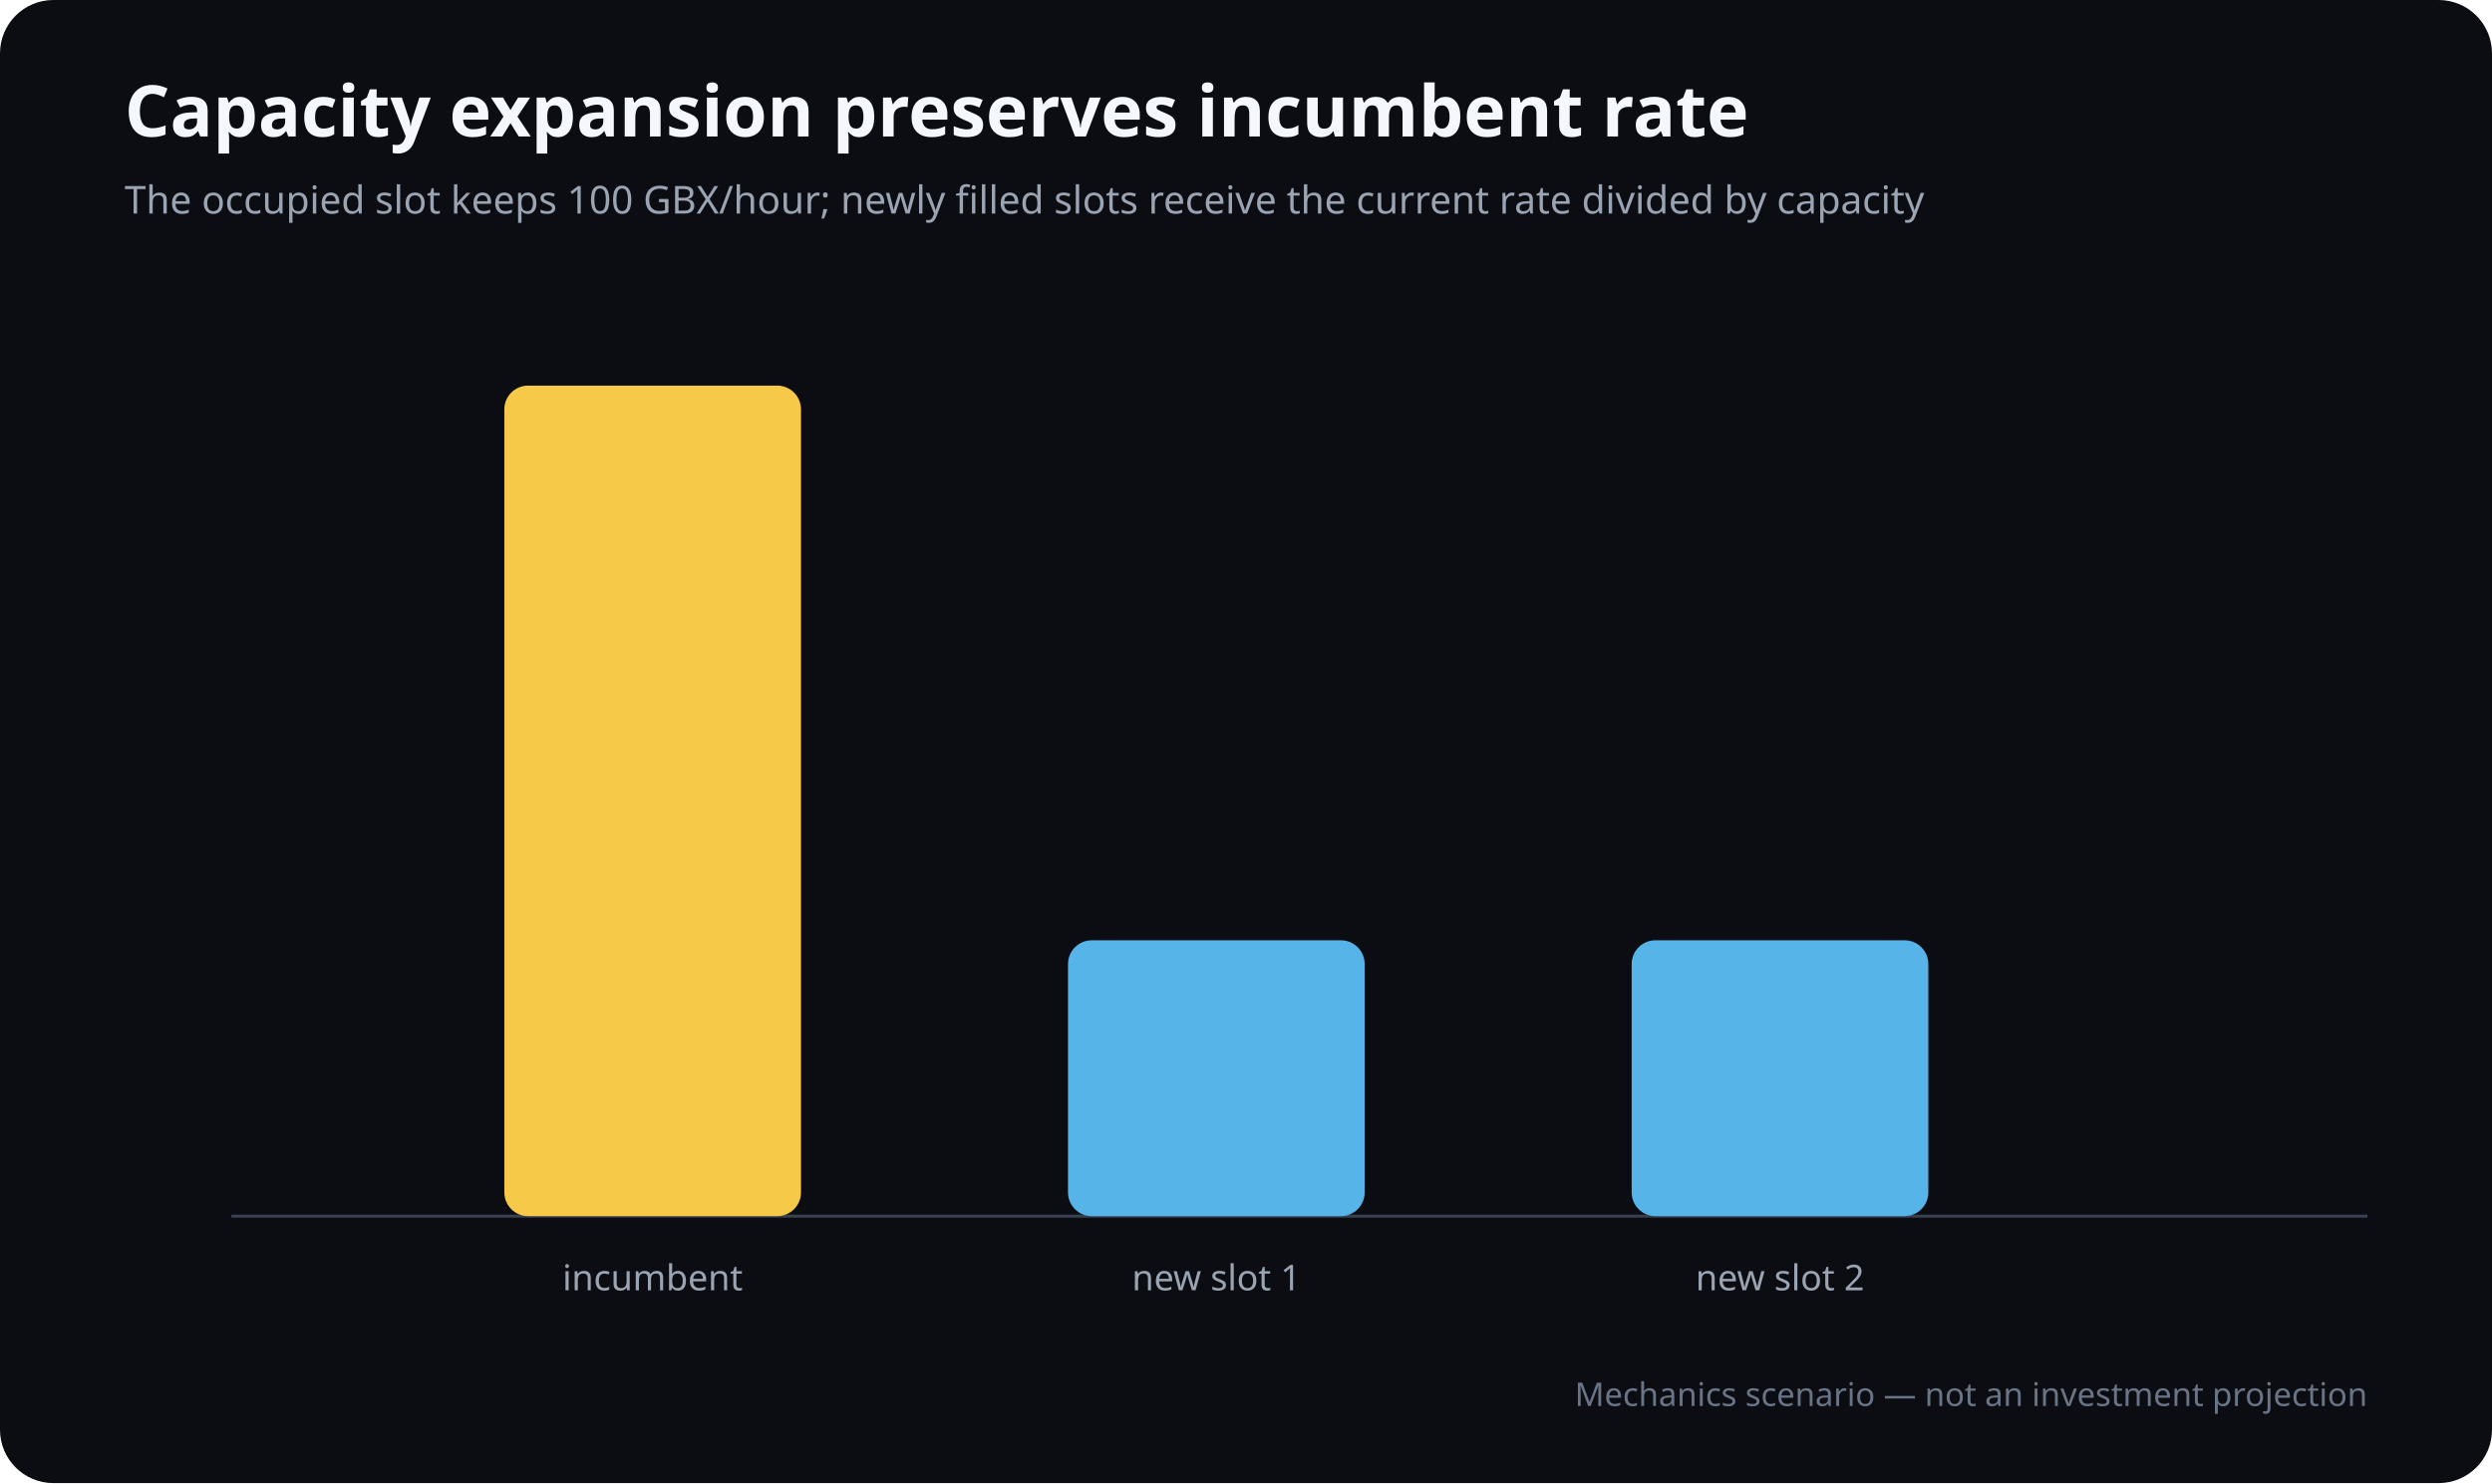
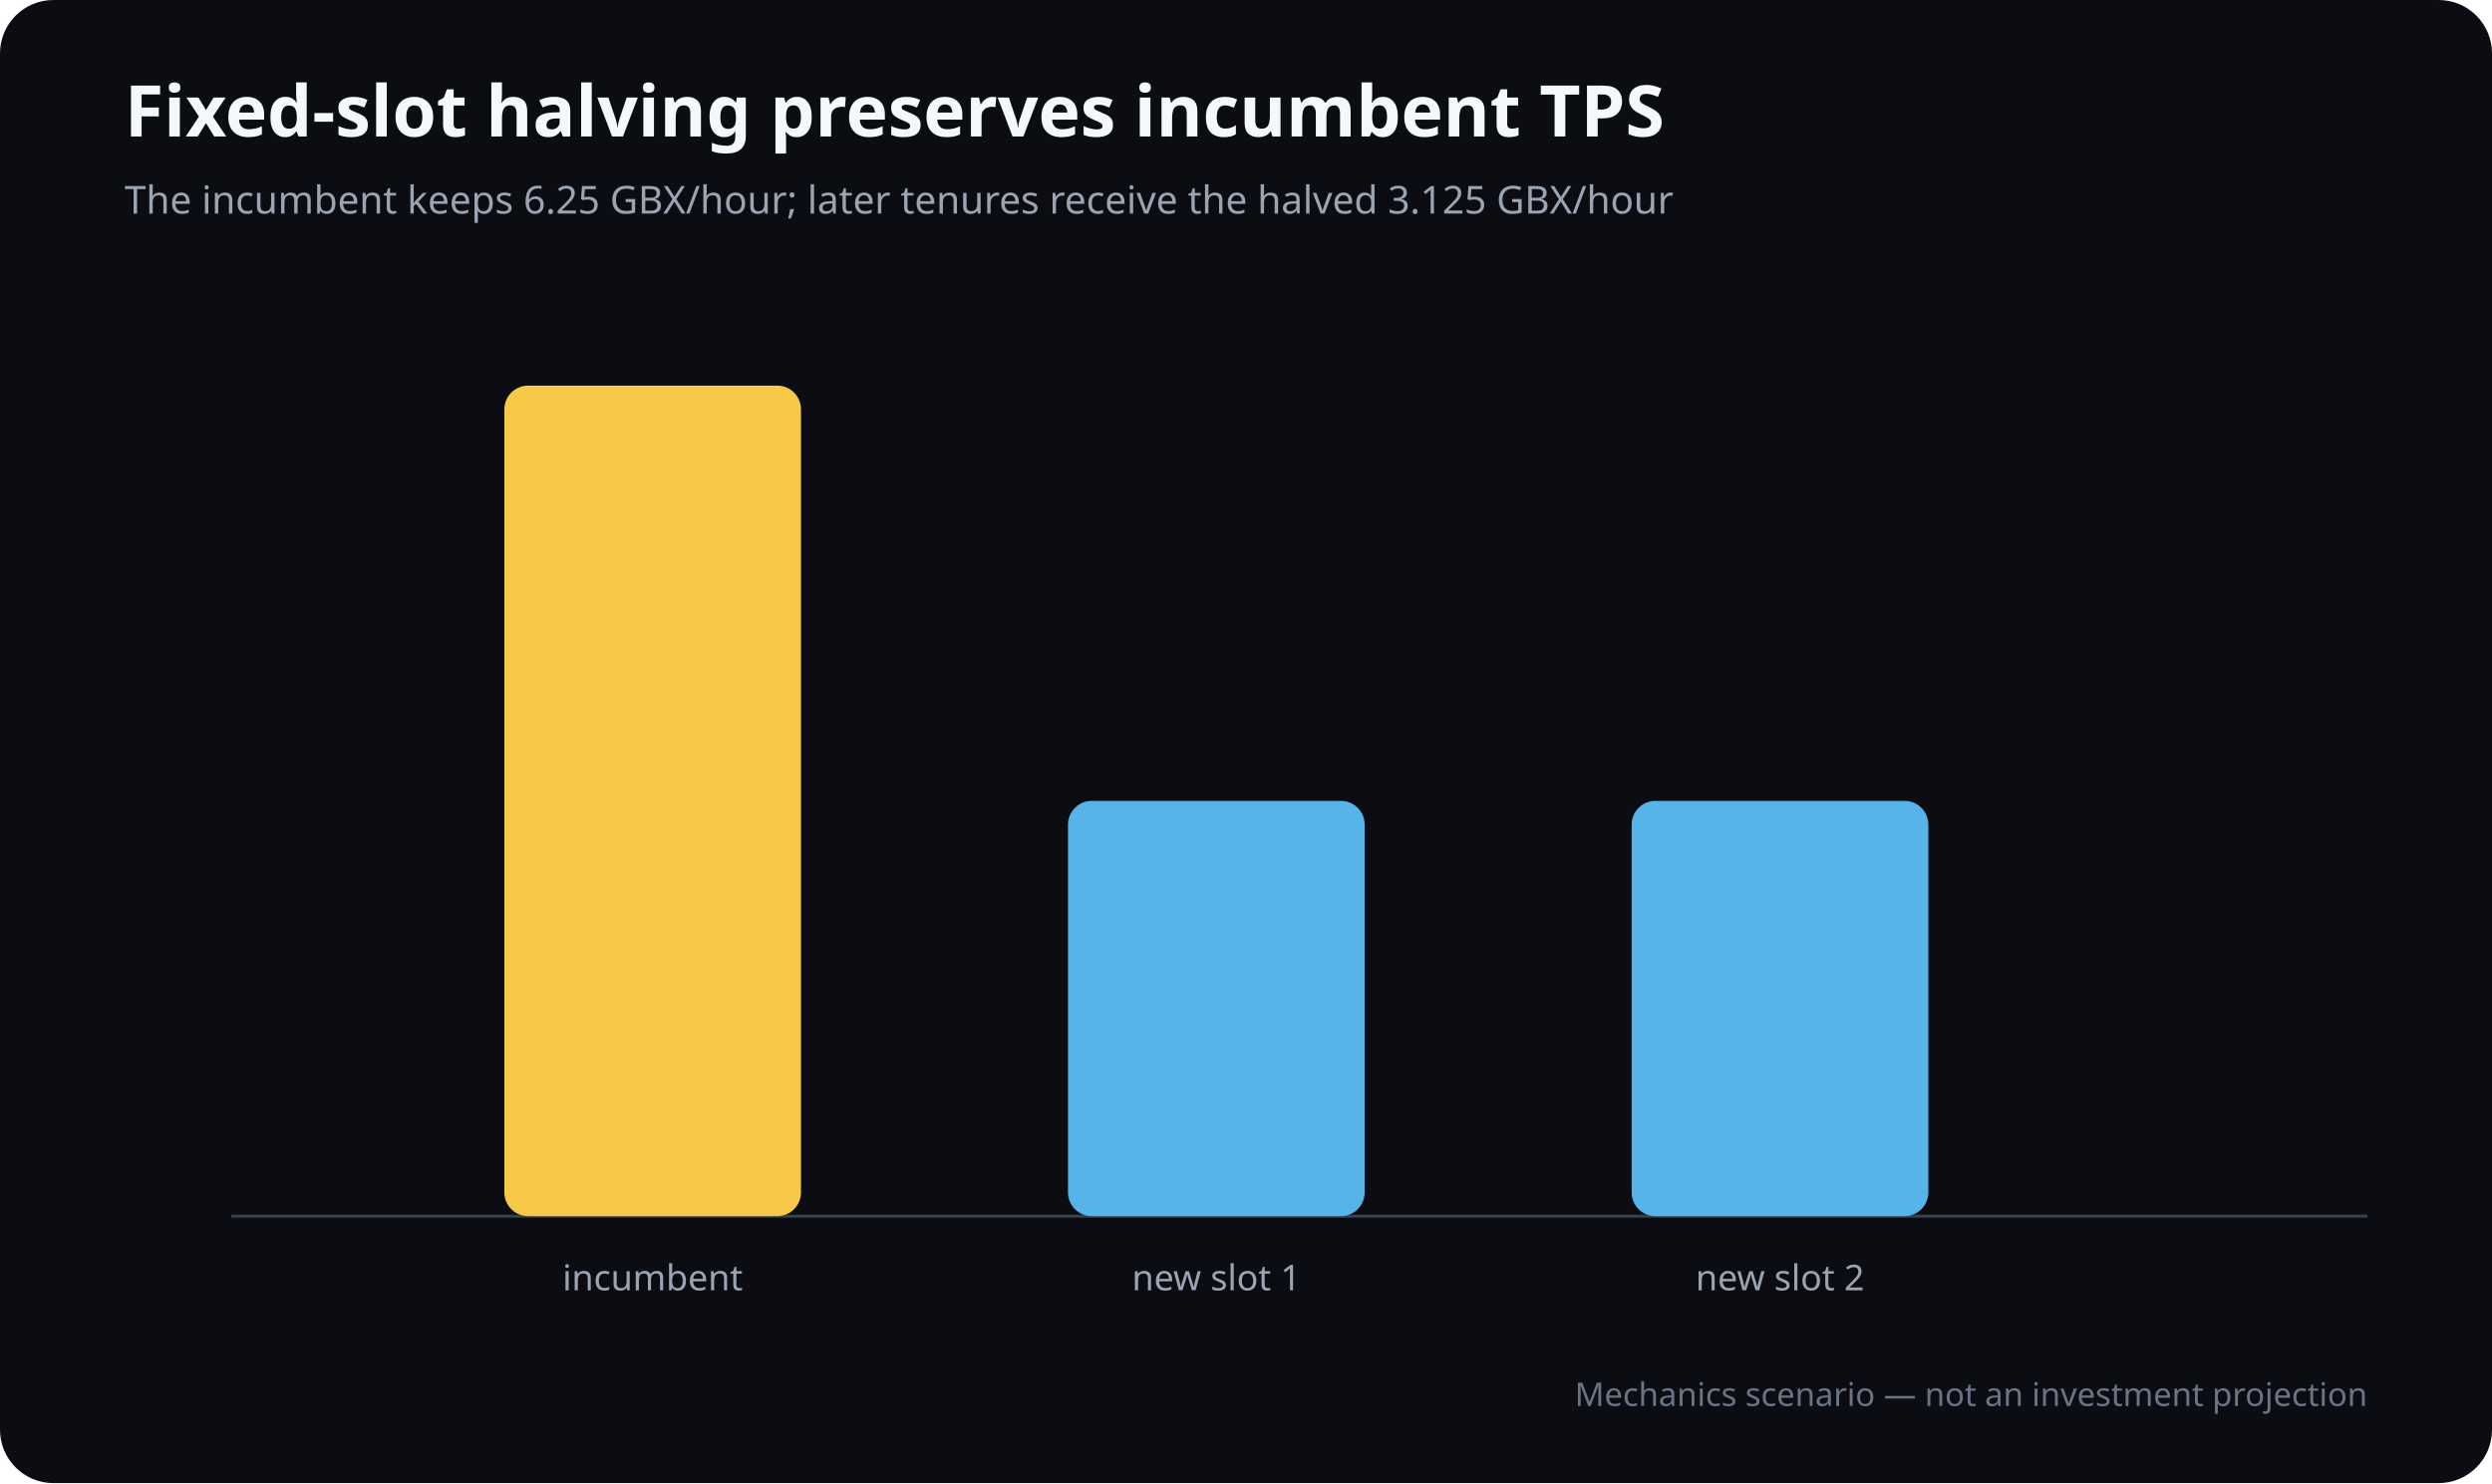
<svg xmlns="http://www.w3.org/2000/svg" width="840" height="500" viewBox="0 0 840 500" role="img">
  <rect width="840" height="500" rx="18" fill="#0b0d12" />
-   <text x="42" y="46" fill="#f4f7fb" font-family="ui-sans-serif,system-ui" font-size="24" font-weight="700">Capacity expansion preserves incumbent rate</text>
-   <text x="42" y="72" fill="#9aa4b2" font-family="ui-sans-serif,system-ui" font-size="13">The occupied slot keeps 100 GBX/hour; newly filled slots receive the current rate divided by capacity</text>
+   <text x="42" y="46" fill="#f4f7fb" font-family="ui-sans-serif,system-ui" font-size="24" font-weight="700">Fixed-slot halving preserves incumbent TPS</text>
+   <text x="42" y="72" fill="#9aa4b2" font-family="ui-sans-serif,system-ui" font-size="13">The incumbent keeps 6.25 GBX/hour; later tenures receive the halved 3.125 GBX/hour</text>
  <line x1="78" y1="410" x2="798" y2="410" stroke="#394150" />
  <rect x="170" y="130" width="100" height="280" rx="8" fill="#f7c948" />
  <text x="220" y="435" text-anchor="middle" fill="#9aa4b2" font-family="ui-sans-serif,system-ui" font-size="12">incumbent</text>
-   <rect x="360" y="317" width="100" height="93" rx="8" fill="#56b4e9" />
+   <rect x="360" y="270" width="100" height="140" rx="8" fill="#56b4e9" />
  <text x="410" y="435" text-anchor="middle" fill="#9aa4b2" font-family="ui-sans-serif,system-ui" font-size="12">new slot 1</text>
-   <rect x="550" y="317" width="100" height="93" rx="8" fill="#56b4e9" />
+   <rect x="550" y="270" width="100" height="140" rx="8" fill="#56b4e9" />
  <text x="600" y="435" text-anchor="middle" fill="#9aa4b2" font-family="ui-sans-serif,system-ui" font-size="12">new slot 2</text>
  <text x="798" y="474" text-anchor="end" fill="#697586" font-family="ui-sans-serif,system-ui" font-size="11">Mechanics scenario — not an investment projection</text>
</svg>
